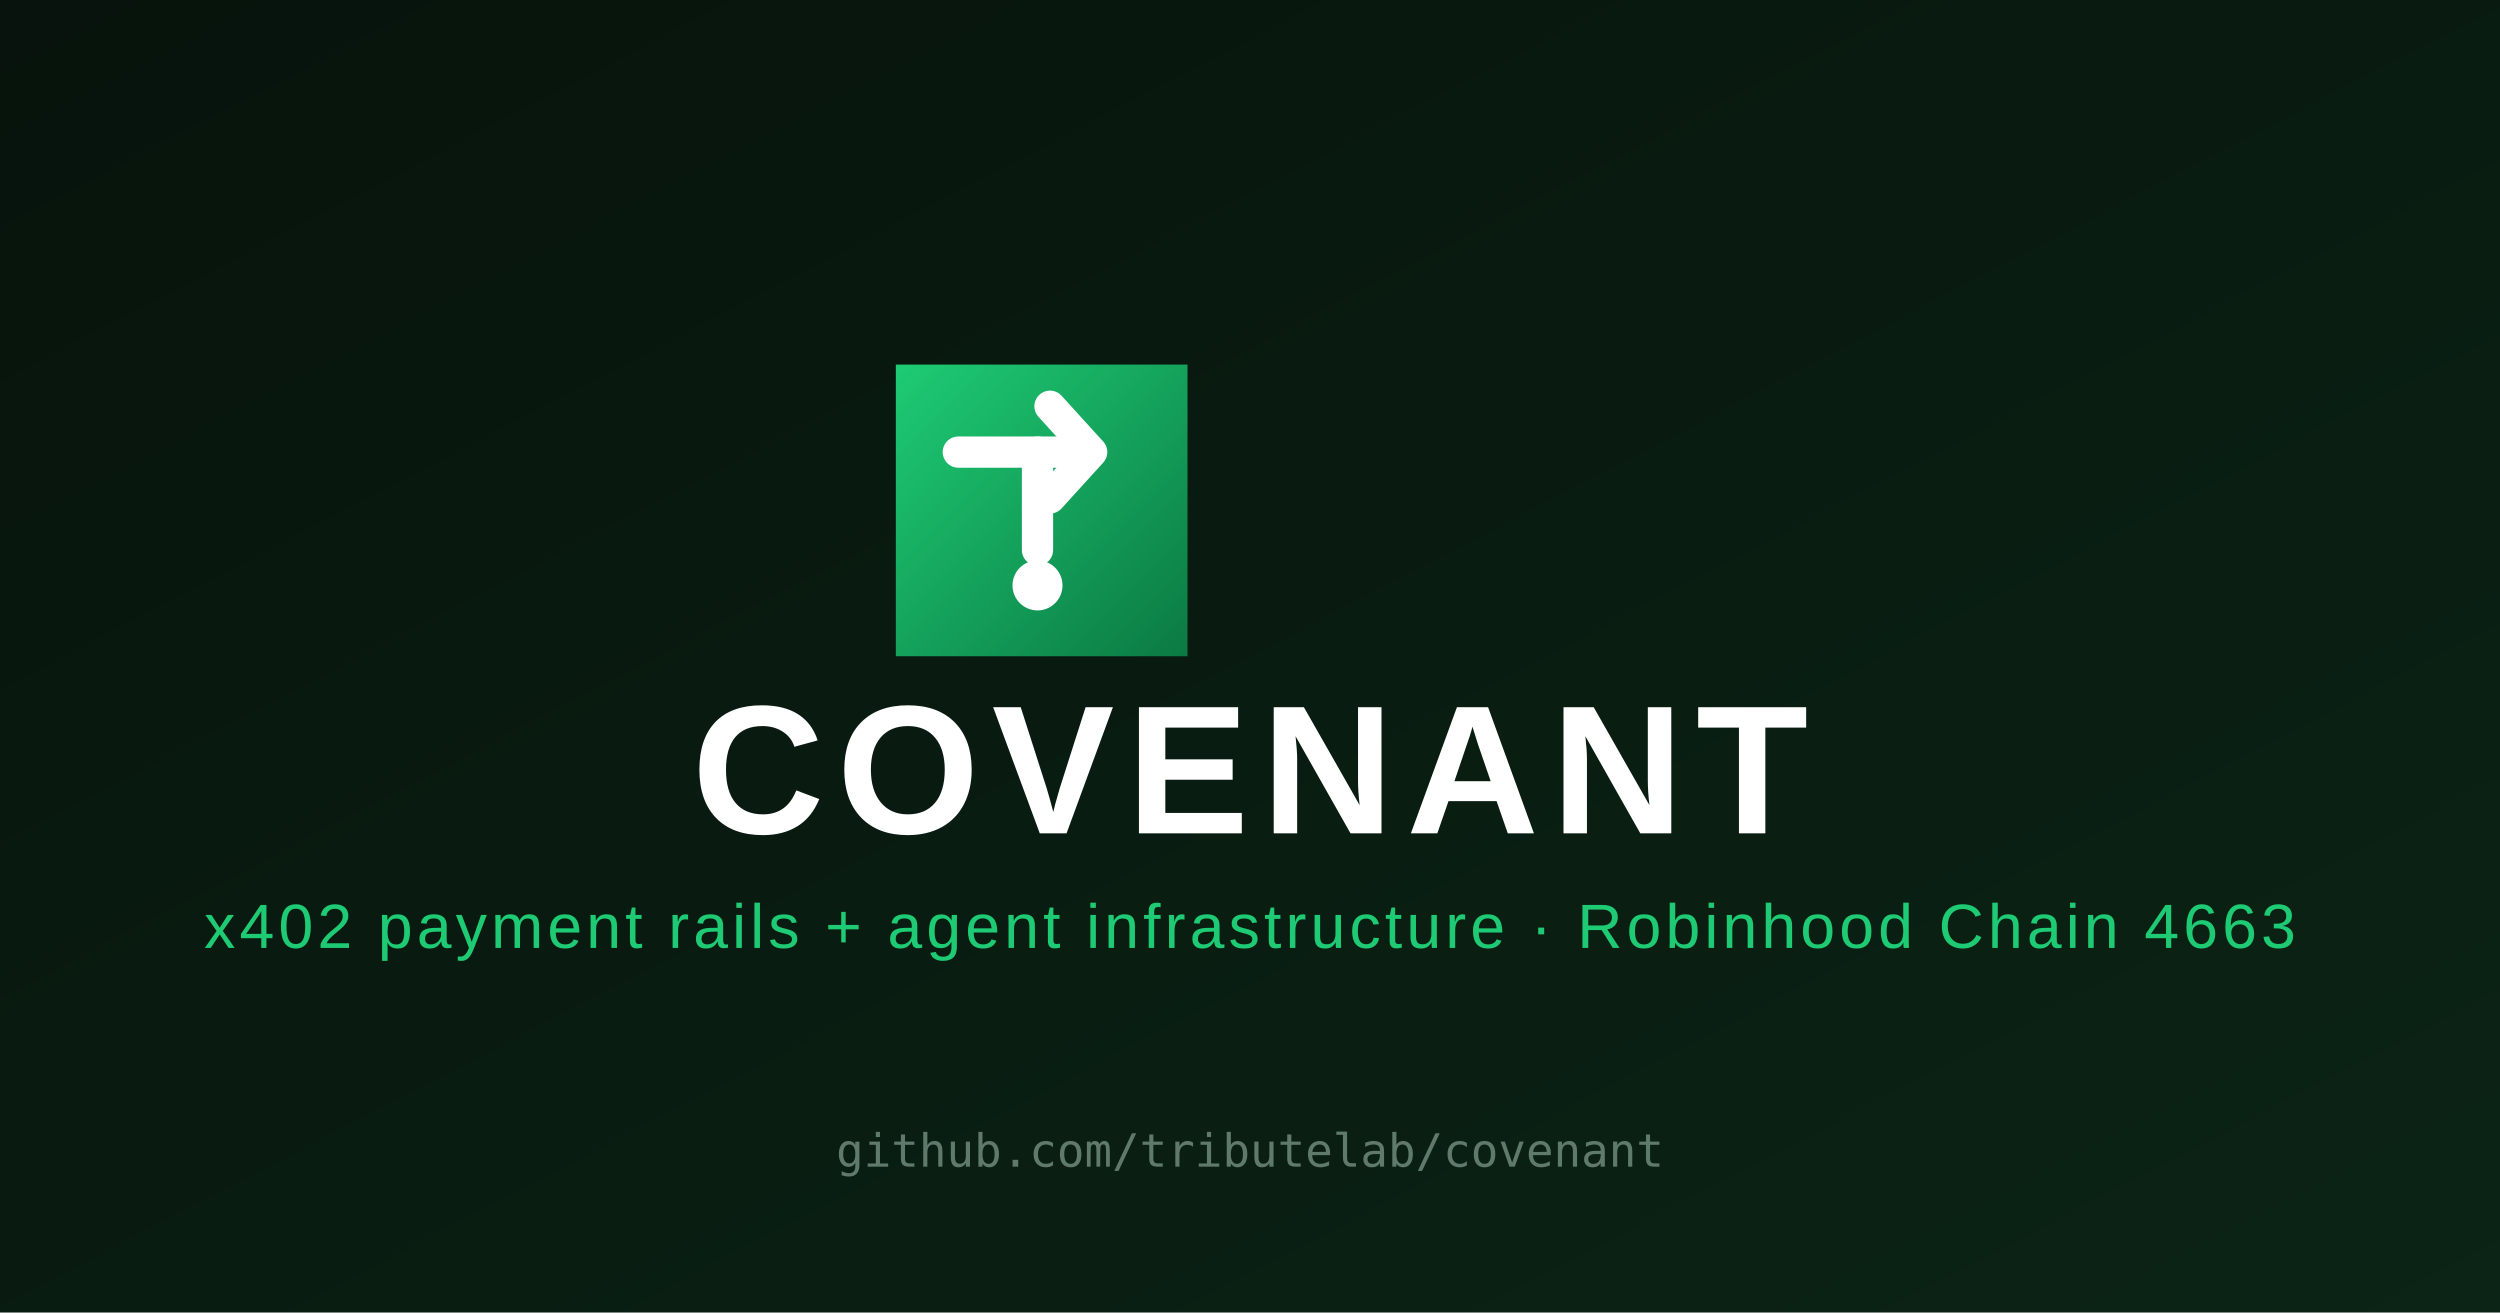
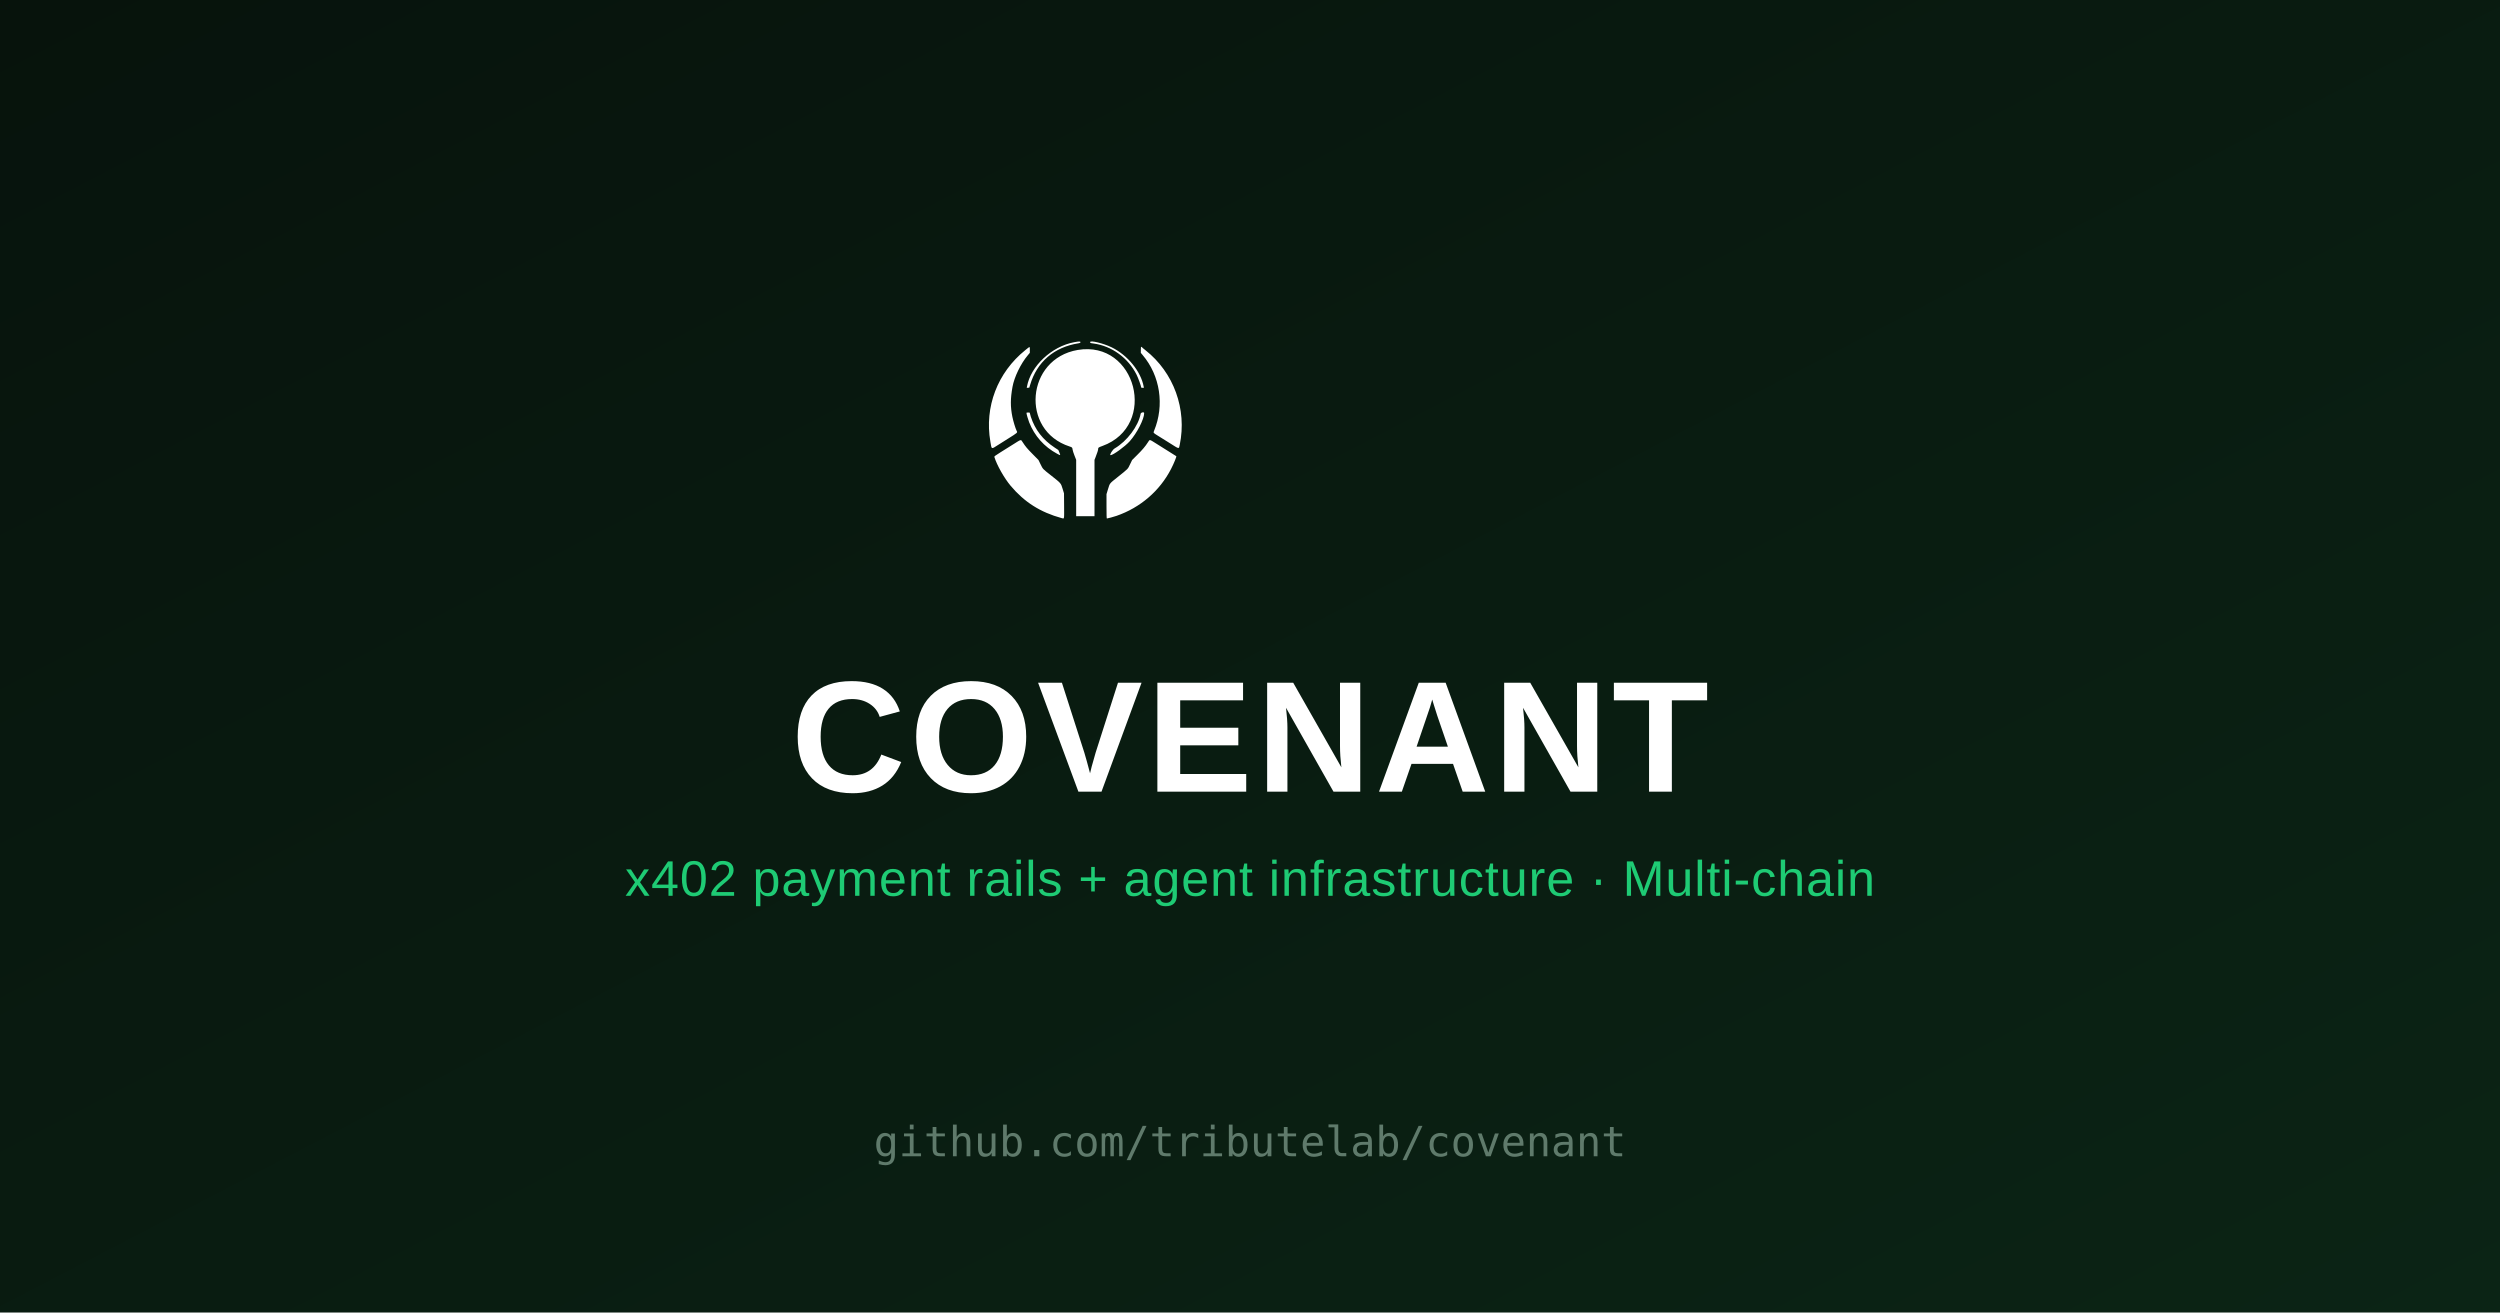
<svg xmlns="http://www.w3.org/2000/svg" width="1200" height="630" viewBox="0 0 1200 630">
  <defs>
    <linearGradient id="bg" x1="0" y1="0" x2="1" y2="1">
      <stop offset="0" stop-color="#07130c" />
      <stop offset="1" stop-color="#0b2415" />
    </linearGradient>
-     <linearGradient id="lg" x1="0" y1="0" x2="1" y2="1">
-       <stop offset="0" stop-color="#1ecb74" />
-       <stop offset="1" stop-color="#0b7a43" />
-     </linearGradient>
  </defs>
  <rect width="1200" height="630" fill="url(#bg)" />
-   <g transform="translate(430,175)">
-     <rect width="140" height="140" fill="url(#lg)" />
-     <g stroke="#fff" stroke-width="15" stroke-linecap="round" stroke-linejoin="round">
-       <path d="M30 42h57" fill="none" />
-       <path d="M74 20l20 22-20 22" fill="none" />
-       <path d="M68 42v47" fill="none" />
+   <g transform="translate(470,150) scale(0.16)">
+     <g transform="translate(0,652) scale(0.1,-0.1)" fill="#ffffff">
+       <path d="M2852 5629 c-679 -126 -1306 -716 -1418 -1332 l-6 -38 38 3 38 3 24 80 c203 692 722 1138 1457 1252 41 7 51 12 53 31 4 28 -37 29 -186 1z M3330 5632 c0 -28 2 -29 100 -42 546 -74 1039 -431 1292 -935 46 -91 138 -344 138 -380 0 -11 11 -15 41 -15 l41 0 -7 38 c-82 452 -484 946 -960 1177 -250 122 -645 218 -645 157z M1385 5392 c-834 -670 -1230 -1706 -1049 -2745 43 -246 18 -235 231 -101 92 59 222 140 288 182 317 200 300 183 266 250 -33 65 -99 285 -125 413 -61 303 -60 544 4 898 52 293 249 699 459 948 l61 73 0 90 c0 109 11 110 -135 -8z M4850 5399 l0 -90 54 -65 c526 -619 660 -1507 344 -2271 -26 -64 -28 -62 100 -141 53 -33 216 -135 362 -226 306 -193 279 -188 307 -56 222 1065 -179 2172 -1030 2840 -59 46 -107 87 -107 92 0 4 -7 8 -15 8 -12 0 -15 -17 -15 -91z M2955 5396 c-1546 -265 -1727 -2415 -243 -2895 79 -26 83 -31 91 -96 3 -27 29 -107 57 -178 l50 -127 0 -845 0 -845 275 0 275 0 0 844 0 845 31 78 c54 138 79 216 79 249 0 41 7 46 125 89 1679 608 1019 3181 -740 2881z M1420 3503 c0 -31 47 -196 80 -278 161 -408 448 -731 836 -941 107 -58 109 -57 71 34 l-32 77 -106 70 c-360 237 -593 538 -720 929 -16 49 -29 98 -29 108 0 15 -8 18 -50 18 -41 0 -50 -3 -50 -17z M4845 3483 c-69 -371 -409 -825 -779 -1040 -66 -38 -166 -203 -124 -203 76 0 435 261 575 417 217 243 433 665 433 845 0 41 -97 24 -105 -19z M1025 2567 c-116 -73 -293 -183 -393 -246 -159 -100 -181 -117 -176 -135 73 -241 297 -637 486 -862 414 -493 892 -796 1534 -973 81 -22 75 -56 72 367 l-3 377 -43 140 c-52 168 -42 157 -352 402 -250 197 -235 180 -310 333 l-61 125 -168 170 c-171 173 -222 234 -305 363 -58 90 -33 95 -281 -61z M5064 2628 c-80 -125 -167 -228 -324 -383 l-151 -150 -63 -130 c-71 -148 -45 -121 -371 -382 -250 -200 -233 -179 -289 -360 l-46 -152 0 -365 c0 -253 3 -366 11 -366 22 0 207 51 289 79 715 248 1296 747 1636 1406 85 164 170 373 158 384 -8 7 -137 88 -601 378 -215 134 -191 130 -249 41z" />
    </g>
-     <circle cx="68" cy="106" r="12" fill="#fff" />
  </g>
-   <text x="600" y="400" text-anchor="middle" font-family="Arial, Helvetica, sans-serif" font-size="88" font-weight="800" fill="#ffffff" letter-spacing="6">COVENANT</text>
-   <text x="600" y="455" text-anchor="middle" font-family="Arial, Helvetica, sans-serif" font-size="30" fill="#1ecb74" letter-spacing="2">x402 payment rails + agent infrastructure · Robinhood Chain 4663</text>
-   <text x="600" y="560" text-anchor="middle" font-family="ui-monospace, Menlo, monospace" font-size="22" fill="#5f7a6b">github.com/tributelab/covenant</text>
+   <text x="600" y="380" text-anchor="middle" font-family="Arial, Helvetica, sans-serif" font-size="76" font-weight="800" fill="#ffffff" letter-spacing="2">COVENANT</text>
+   <text x="600" y="430" text-anchor="middle" font-family="Arial, Helvetica, sans-serif" font-size="24" fill="#1ecb74" letter-spacing="0.5">x402 payment rails + agent infrastructure · Multi-chain</text>
+   <text x="600" y="555" text-anchor="middle" font-family="ui-monospace, Menlo, monospace" font-size="20" fill="#5f7a6b">github.com/tributelab/covenant</text>
</svg>
